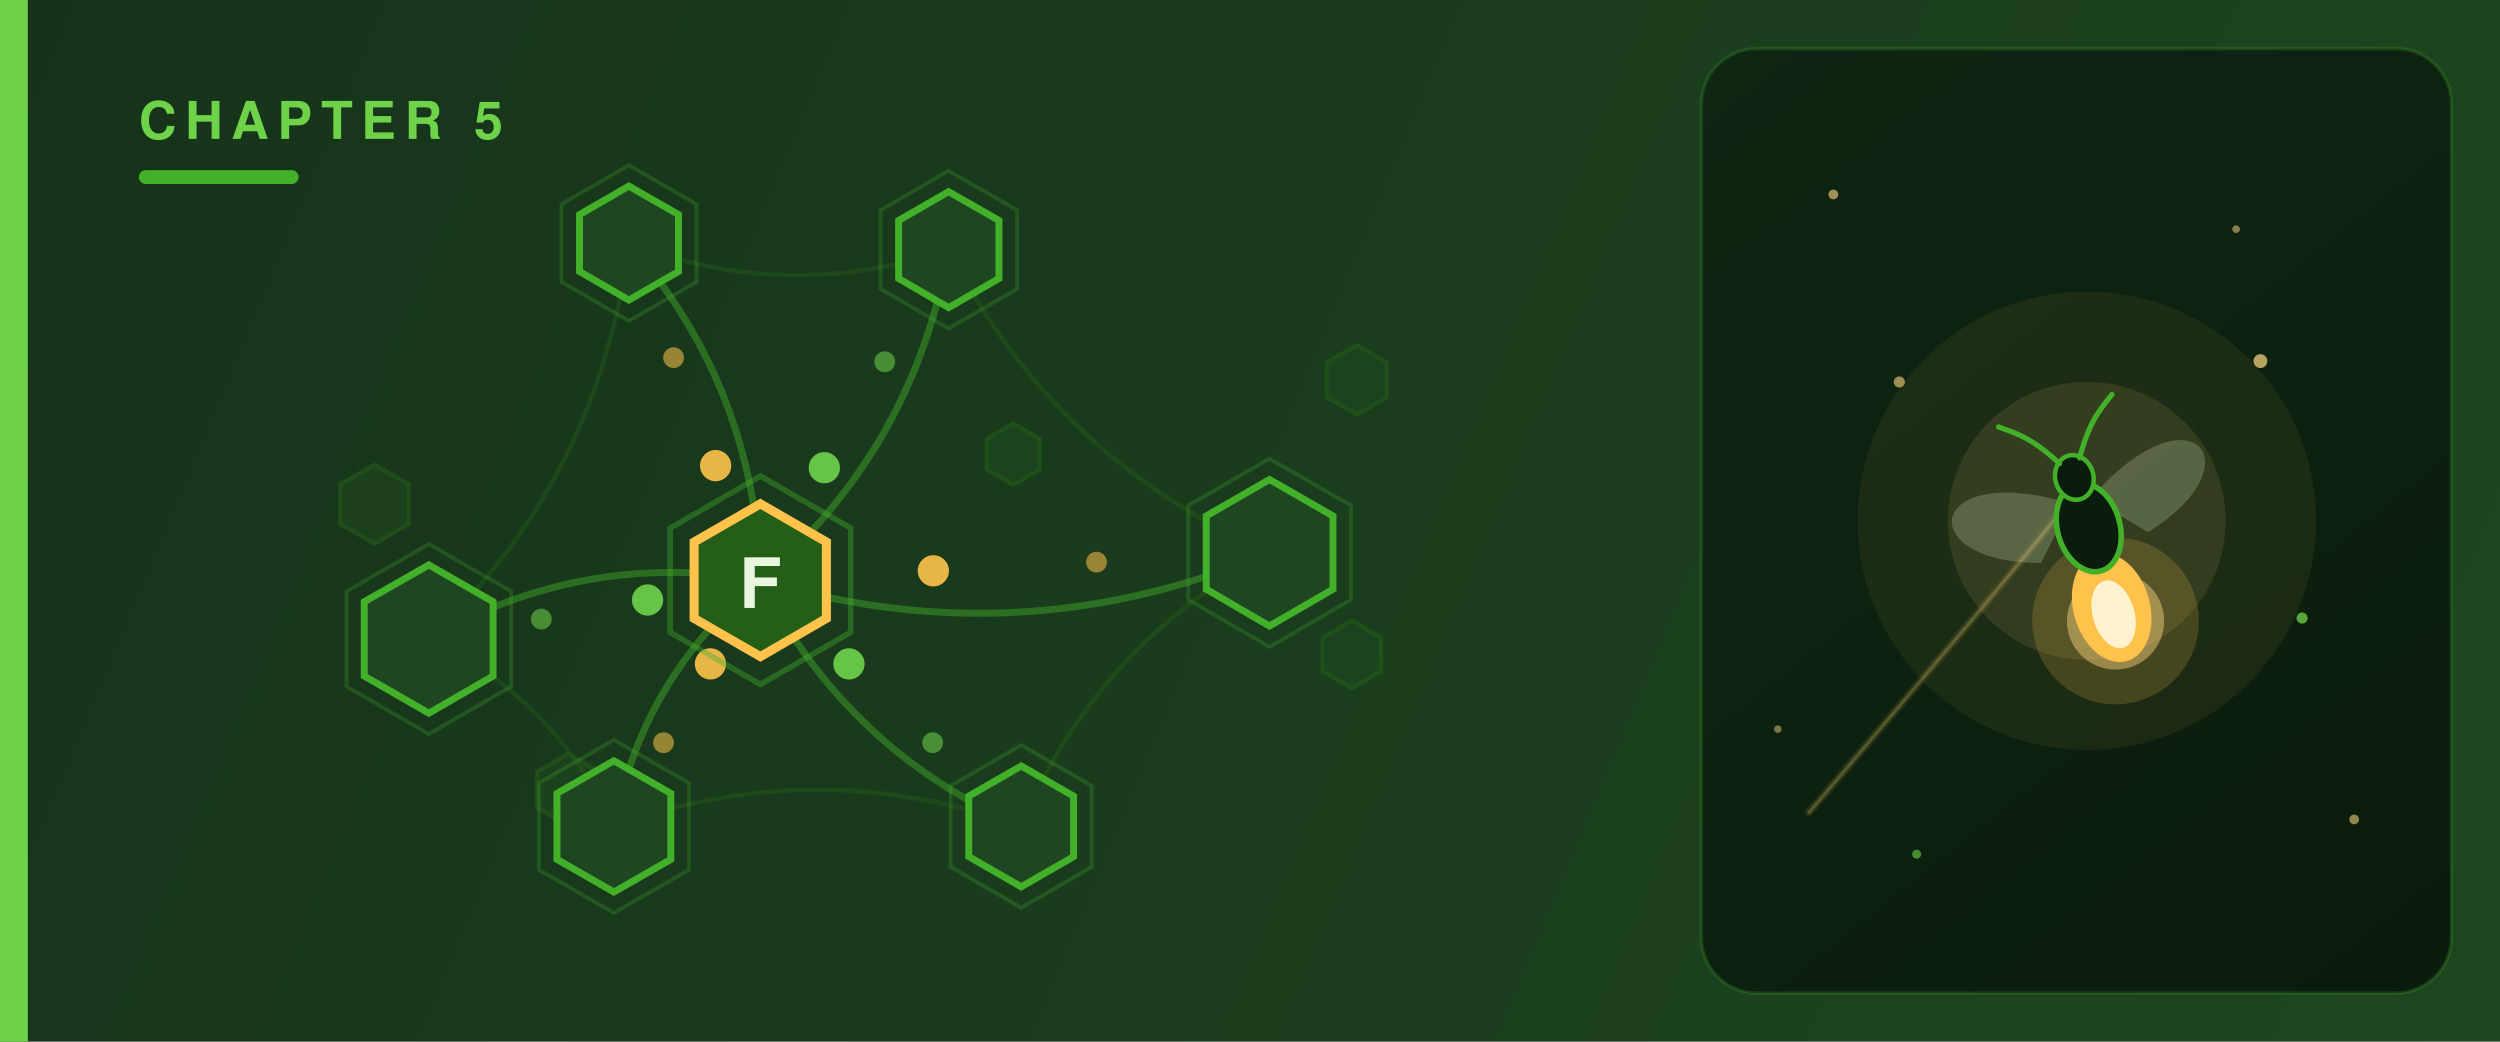
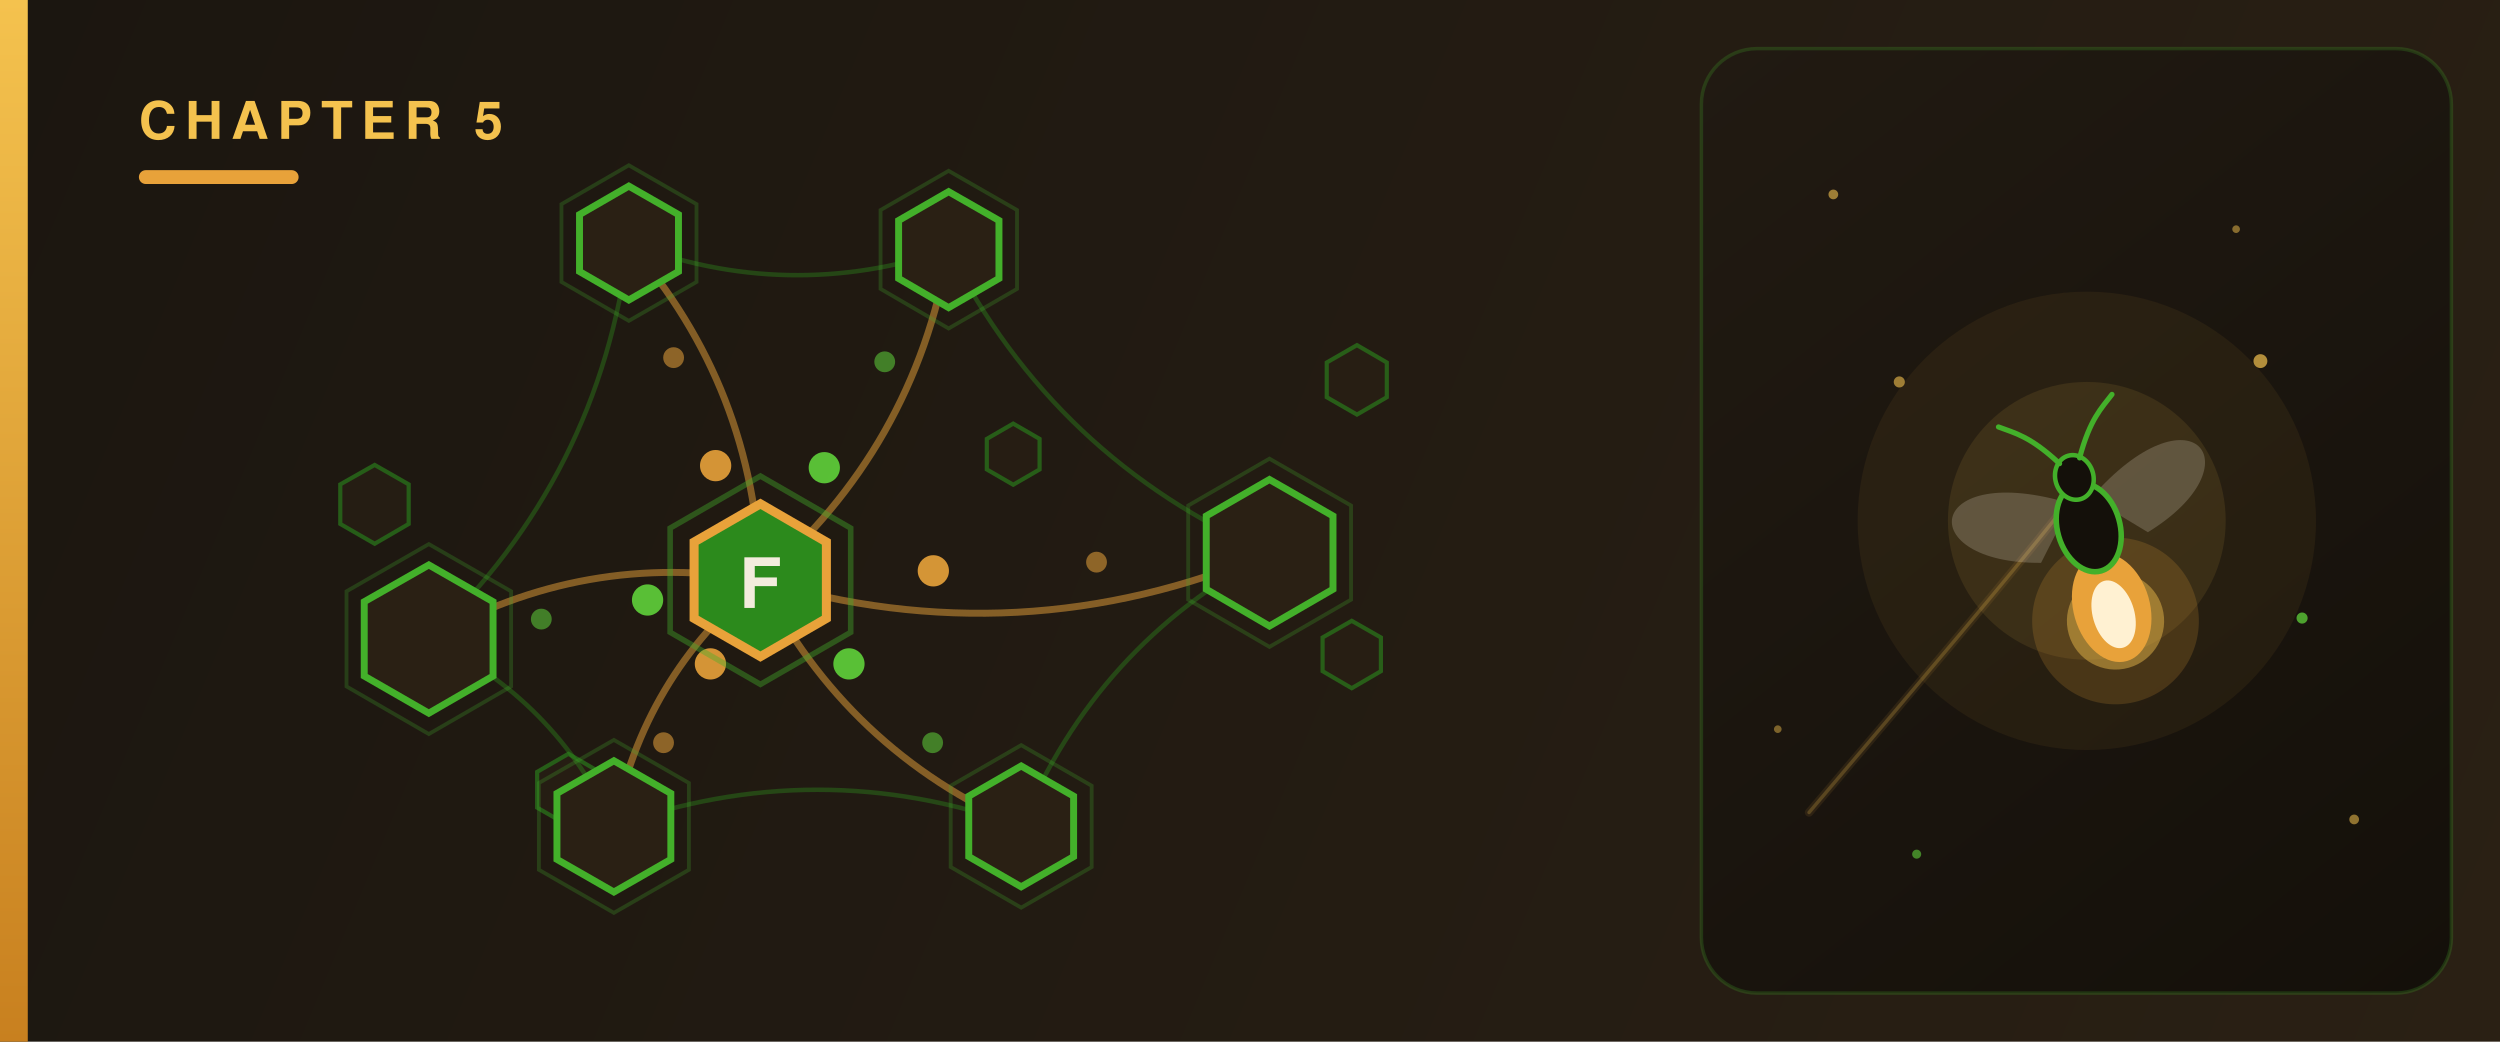
<svg xmlns="http://www.w3.org/2000/svg" viewBox="0 0 720 300" role="img" aria-label="Firefly for Java by Example — opener for chapter 5" font-family="Avenir Next,Avenir,Helvetica Neue,Helvetica,Arial,sans-serif">
  <defs>
    <linearGradient id="fld" x1="0" y1="0" x2="720" y2="300" gradientUnits="userSpaceOnUse">
-       <stop offset="0" stop-color="#16331a" />
-       <stop offset="1" stop-color="#1e4620" />
+       <stop offset="0" stop-color="#1B1610" />
+       <stop offset="1" stop-color="#2A2014" />
    </linearGradient>
    <linearGradient id="pnl" x1="490" y1="14" x2="706" y2="286" gradientUnits="userSpaceOnUse">
-       <stop offset="0" stop-color="#0f2613" />
-       <stop offset="1" stop-color="#0a1c0d" />
+       <stop offset="0" stop-color="#211A12" />
+       <stop offset="1" stop-color="#14100A" />
    </linearGradient>
-     <linearGradient id="grh" x1="0" y1="0" x2="720" y2="0" gradientUnits="userSpaceOnUse">
-       <stop offset="0" stop-color="#6fd34a" />
-       <stop offset="1" stop-color="#43b02a" />
+     <linearGradient id="grh" x1="0" y1="0" x2="0" y2="300" gradientUnits="userSpaceOnUse">
+       <stop offset="0" stop-color="#f4c24e" />
+       <stop offset="1" stop-color="#c8801f" />
    </linearGradient>
  </defs>
  <rect width="720" height="300" fill="url(#fld)" />
  <rect x="0" y="0" width="8" height="300" fill="url(#grh)" />
  <rect x="490" y="14" width="216" height="272" rx="16" fill="url(#pnl)" />
  <rect x="490" y="14" width="216" height="272" rx="16" fill="none" stroke="#43b02a" stroke-width="1" opacity="0.22" />
-   <g fill="#ffd980">
+   <g fill="#f4c24e">
    <circle cx="528" cy="56" r="1.4" opacity="0.6" />
    <circle cx="678" cy="236" r="1.4" opacity="0.55" />
    <circle cx="644" cy="66" r="1.1" opacity="0.5" />
    <circle cx="512" cy="210" r="1.1" opacity="0.45" />
  </g>
-   <circle cx="552" cy="246" r="1.3" fill="#6fd34a" opacity="0.6" />
-   <text x="40" y="40" fill="#6fd34a" font-size="15" font-weight="800" letter-spacing="2.5">CHAPTER 5</text>
-   <rect x="40" y="49" width="46" height="4" rx="2" fill="#43b02a" />
-   <polygon points="117.7,150.9 107.9,156.6 98.0,150.9 98.0,139.5 107.9,133.9 117.7,139.5" fill="#1e4620" stroke="#255e17" stroke-width="1.2" opacity="0.6" />
-   <polygon points="299.4,135.2 291.8,139.6 284.2,135.2 284.2,126.4 291.8,122.0 299.4,126.4" fill="#1e4620" stroke="#255e17" stroke-width="1.2" opacity="0.6" />
-   <polygon points="397.7,193.3 389.3,198.2 380.9,193.3 380.9,183.6 389.3,178.8 397.7,183.6" fill="#1e4620" stroke="#255e17" stroke-width="1.2" opacity="0.6" />
-   <polygon points="172.6,232.6 163.7,237.8 154.7,232.6 154.7,222.3 163.7,217.1 172.6,222.3" fill="#1e4620" stroke="#255e17" stroke-width="1.2" opacity="0.6" />
-   <polygon points="399.4,114.4 390.8,119.4 382.1,114.4 382.1,104.4 390.8,99.4 399.4,104.4" fill="#1e4620" stroke="#255e17" stroke-width="1.2" opacity="0.6" />
-   <g fill="none" stroke="#43b02a" stroke-width="2" opacity="0.45">
+   <circle cx="552" cy="246" r="1.3" fill="#5fd13a" opacity="0.6" />
+   <text x="40" y="40" fill="#f4c24e" font-size="15" font-weight="800" letter-spacing="2.5">CHAPTER 5</text>
+   <rect x="40" y="49" width="46" height="4" rx="2" fill="#e8a23a" />
+   <polygon points="117.7,150.9 107.9,156.6 98.0,150.9 98.0,139.5 107.9,133.9 117.7,139.5" fill="#2A2014" stroke="#2c8a1c" stroke-width="1.2" opacity="0.6" />
+   <polygon points="299.4,135.2 291.8,139.6 284.2,135.2 284.2,126.4 291.8,122.0 299.4,126.4" fill="#2A2014" stroke="#2c8a1c" stroke-width="1.2" opacity="0.6" />
+   <polygon points="397.7,193.3 389.3,198.2 380.9,193.3 380.9,183.6 389.3,178.8 397.7,183.6" fill="#2A2014" stroke="#2c8a1c" stroke-width="1.2" opacity="0.6" />
+   <polygon points="172.6,232.6 163.7,237.8 154.7,232.6 154.7,222.3 163.7,217.1 172.6,222.3" fill="#2A2014" stroke="#2c8a1c" stroke-width="1.2" opacity="0.6" />
+   <polygon points="399.4,114.4 390.8,119.4 382.1,114.4 382.1,104.4 390.8,99.4 399.4,104.4" fill="#2A2014" stroke="#2c8a1c" stroke-width="1.2" opacity="0.6" />
+   <g fill="none" stroke="#e8a23a" stroke-width="2" opacity="0.50">
    <path d="M219.0,167.1 Q293.7,189.5 365.6,159.2" />
    <path d="M219.0,167.1 Q243.8,216.1 294.1,238.0" />
    <path d="M219.0,167.1 Q185.1,194.9 176.8,238.0" />
    <path d="M219.0,167.1 Q168.2,158.3 123.5,184.0" />
    <path d="M219.0,167.1 Q217.5,111.7 181.1,70.0" />
    <path d="M219.0,167.1 Q263.3,129.2 273.2,71.9" />
  </g>
-   <g fill="none" stroke="#255e17" stroke-width="1.3" opacity="0.4">
+   <g fill="none" stroke="#2c8a1c" stroke-width="1.3" opacity="0.4">
    <path d="M365.6,159.2 Q315.7,185.7 294.1,238.0" />
    <path d="M294.1,238.0 Q235.4,216.9 176.8,238.0" />
    <path d="M176.8,238.0 Q159.8,201.4 123.5,184.0" />
    <path d="M123.5,184.0 Q172.8,137.4 181.1,70.0" />
    <path d="M181.1,70.0 Q226.8,87.5 273.2,71.9" />
    <path d="M273.2,71.9 Q303.7,132.2 365.6,159.2" />
  </g>
-   <circle cx="268.8" cy="164.4" r="4.5" fill="#ffc24b" opacity="0.9" />
-   <circle cx="315.8" cy="161.9" r="3.0" fill="#ffc24b" opacity="0.55" />
-   <circle cx="244.5" cy="191.2" r="4.5" fill="#6fd34a" opacity="0.9" />
-   <circle cx="268.6" cy="213.9" r="3.0" fill="#6fd34a" opacity="0.55" />
-   <circle cx="204.6" cy="191.2" r="4.5" fill="#ffc24b" opacity="0.9" />
-   <circle cx="191.1" cy="213.9" r="3.0" fill="#ffc24b" opacity="0.55" />
-   <circle cx="186.5" cy="172.8" r="4.5" fill="#6fd34a" opacity="0.9" />
-   <circle cx="155.9" cy="178.3" r="3.0" fill="#6fd34a" opacity="0.55" />
-   <circle cx="206.1" cy="134.1" r="4.5" fill="#ffc24b" opacity="0.9" />
-   <circle cx="194.0" cy="103.0" r="3.0" fill="#ffc24b" opacity="0.55" />
-   <circle cx="237.4" cy="134.7" r="4.5" fill="#6fd34a" opacity="0.9" />
-   <circle cx="254.8" cy="104.2" r="3.0" fill="#6fd34a" opacity="0.55" />
+   <circle cx="268.8" cy="164.4" r="4.5" fill="#e8a23a" opacity="0.9" />
+   <circle cx="315.8" cy="161.9" r="3.0" fill="#e8a23a" opacity="0.55" />
+   <circle cx="244.5" cy="191.2" r="4.5" fill="#5fd13a" opacity="0.9" />
+   <circle cx="268.6" cy="213.9" r="3.0" fill="#5fd13a" opacity="0.55" />
+   <circle cx="204.6" cy="191.2" r="4.5" fill="#e8a23a" opacity="0.9" />
+   <circle cx="191.1" cy="213.9" r="3.0" fill="#e8a23a" opacity="0.55" />
+   <circle cx="186.5" cy="172.8" r="4.5" fill="#5fd13a" opacity="0.9" />
+   <circle cx="155.9" cy="178.3" r="3.0" fill="#5fd13a" opacity="0.55" />
+   <circle cx="206.1" cy="134.1" r="4.5" fill="#e8a23a" opacity="0.9" />
+   <circle cx="194.0" cy="103.0" r="3.0" fill="#e8a23a" opacity="0.55" />
+   <circle cx="237.4" cy="134.7" r="4.5" fill="#5fd13a" opacity="0.9" />
+   <circle cx="254.8" cy="104.2" r="3.0" fill="#5fd13a" opacity="0.55" />
  <polygon points="389.1,172.7 365.6,186.3 342.2,172.7 342.2,145.6 365.6,132.1 389.1,145.6" fill="none" stroke="#43b02a" stroke-width="1.1" opacity="0.25" />
-   <polygon points="383.9,169.7 365.6,180.3 347.4,169.7 347.4,148.6 365.6,138.1 383.9,148.6" fill="#1e4620" stroke="#43b02a" stroke-width="2.0" />
+   <polygon points="383.9,169.7 365.6,180.3 347.4,169.7 347.4,148.6 365.6,138.1 383.9,148.6" fill="#2A2014" stroke="#43b02a" stroke-width="2.0" />
  <polygon points="314.4,249.7 294.1,261.4 273.8,249.7 273.8,226.3 294.1,214.6 314.4,226.3" fill="none" stroke="#43b02a" stroke-width="1.1" opacity="0.25" />
-   <polygon points="309.2,246.7 294.1,255.4 279.0,246.7 279.0,229.3 294.1,220.6 309.2,229.3" fill="#1e4620" stroke="#43b02a" stroke-width="2.0" />
+   <polygon points="309.2,246.7 294.1,255.4 279.0,246.7 279.0,229.3 294.1,220.6 309.2,229.3" fill="#2A2014" stroke="#43b02a" stroke-width="2.0" />
  <polygon points="198.4,250.5 176.8,262.9 155.2,250.5 155.2,225.5 176.8,213.1 198.4,225.5" fill="none" stroke="#43b02a" stroke-width="1.1" opacity="0.25" />
-   <polygon points="193.2,247.5 176.8,256.9 160.4,247.5 160.4,228.5 176.8,219.1 193.2,228.5" fill="#1e4620" stroke="#43b02a" stroke-width="2.0" />
+   <polygon points="193.2,247.5 176.8,256.9 160.4,247.5 160.4,228.5 176.8,219.1 193.2,228.5" fill="#2A2014" stroke="#43b02a" stroke-width="2.0" />
  <polygon points="147.2,197.7 123.5,211.4 99.8,197.7 99.8,170.3 123.5,156.7 147.2,170.3" fill="none" stroke="#43b02a" stroke-width="1.1" opacity="0.25" />
-   <polygon points="142.0,194.7 123.5,205.4 104.9,194.7 104.9,173.3 123.5,162.7 142.0,173.3" fill="#1e4620" stroke="#43b02a" stroke-width="2.0" />
+   <polygon points="142.0,194.7 123.5,205.4 104.9,194.7 104.9,173.3 123.5,162.7 142.0,173.3" fill="#2A2014" stroke="#43b02a" stroke-width="2.0" />
  <polygon points="200.6,81.2 181.1,92.4 161.7,81.2 161.7,58.8 181.1,47.6 200.6,58.8" fill="none" stroke="#43b02a" stroke-width="1.1" opacity="0.25" />
-   <polygon points="195.4,78.2 181.1,86.4 166.9,78.2 166.9,61.8 181.1,53.6 195.4,61.8" fill="#1e4620" stroke="#43b02a" stroke-width="2.0" />
+   <polygon points="195.4,78.2 181.1,86.4 166.9,78.2 166.9,61.8 181.1,53.6 195.4,61.8" fill="#2A2014" stroke="#43b02a" stroke-width="2.0" />
  <polygon points="292.9,83.2 273.2,94.6 253.6,83.2 253.6,60.5 273.2,49.2 292.9,60.5" fill="none" stroke="#43b02a" stroke-width="1.1" opacity="0.25" />
-   <polygon points="287.7,80.2 273.2,88.6 258.8,80.2 258.8,63.5 273.2,55.2 287.7,63.5" fill="#1e4620" stroke="#43b02a" stroke-width="2.0" />
+   <polygon points="287.7,80.2 273.2,88.6 258.8,80.2 258.8,63.5 273.2,55.2 287.7,63.5" fill="#2A2014" stroke="#43b02a" stroke-width="2.0" />
  <polygon points="245.0,182.1 219.0,197.1 193.0,182.1 193.0,152.1 219.0,137.1 245.0,152.1" fill="none" stroke="#43b02a" stroke-width="1.6" opacity="0.4" />
-   <polygon points="238.0,178.1 219.0,189.1 199.9,178.1 199.9,156.1 219.0,145.1 238.0,156.1" fill="#255e17" stroke="#ffc24b" stroke-width="2.6" />
-   <text x="219.0" y="168.1" text-anchor="middle" dominant-baseline="middle" fill="#eaf6df" font-size="20" font-weight="800" letter-spacing="-1">F</text>
+   <polygon points="238.0,178.1 219.0,189.1 199.9,178.1 199.9,156.1 219.0,145.1 238.0,156.1" fill="#2c8a1c" stroke="#e8a23a" stroke-width="2.6" />
+   <text x="219.0" y="168.1" text-anchor="middle" dominant-baseline="middle" fill="#f3ecdd" font-size="20" font-weight="800" letter-spacing="-1">F</text>
  <g transform="translate(601,150)">
-     <circle r="66" fill="#ffc24b" opacity="0.07" />
-     <circle r="40" fill="#ffd980" opacity="0.10" />
-     <path d="M-80,84 C-46,44 -24,18 -8,-2" fill="none" stroke="#ffc24b" stroke-width="2.4" opacity="0.10" stroke-linecap="round" />
-     <path d="M-80,84 C-46,44 -24,18 -8,-2" fill="none" stroke="#ffd980" stroke-width="1" opacity="0.22" stroke-linecap="round" />
+     <circle r="66" fill="#e8a23a" opacity="0.07" />
+     <circle r="40" fill="#f4c24e" opacity="0.10" />
+     <path d="M-80,84 C-46,44 -24,18 -8,-2" fill="none" stroke="#e8a23a" stroke-width="2.4" opacity="0.10" stroke-linecap="round" />
+     <path d="M-80,84 C-46,44 -24,18 -8,-2" fill="none" stroke="#f4c24e" stroke-width="1" opacity="0.22" stroke-linecap="round" />
    <g transform="rotate(-16)">
-       <circle cx="0" cy="30" r="24" fill="#ffc24b" opacity="0.18" />
-       <circle cx="0" cy="30" r="14" fill="#ffd980" opacity="0.45" />
-       <path d="M-3,-6 C-40,-30 -52,-2 -16,8 Z" fill="#ddf0c4" opacity="0.22" />
-       <path d="M3,-6 C40,-30 52,-2 16,8 Z" fill="#ddf0c4" opacity="0.22" />
-       <ellipse cx="0" cy="26" rx="11" ry="16" fill="#ffc24b" />
-       <ellipse cx="0" cy="28" rx="6" ry="10" fill="#fff2cf" />
-       <ellipse cx="0" cy="2" rx="9" ry="13" fill="#0a1c0d" stroke="#43b02a" stroke-width="1.6" />
-       <ellipse cx="0" cy="-13" rx="5.5" ry="6.5" fill="#0a1c0d" stroke="#43b02a" stroke-width="1.3" />
+       <circle cx="0" cy="30" r="24" fill="#e8a23a" opacity="0.18" />
+       <circle cx="0" cy="30" r="14" fill="#f4c24e" opacity="0.45" />
+       <path d="M-3,-6 C-40,-30 -52,-2 -16,8 Z" fill="#f3ecdd" opacity="0.20" />
+       <path d="M3,-6 C40,-30 52,-2 16,8 Z" fill="#f3ecdd" opacity="0.20" />
+       <ellipse cx="0" cy="26" rx="11" ry="16" fill="#e8a23a" />
+       <ellipse cx="0" cy="28" rx="6" ry="10" fill="#fff1d2" />
+       <ellipse cx="0" cy="2" rx="9" ry="13" fill="#14100A" stroke="#43b02a" stroke-width="1.6" />
+       <ellipse cx="0" cy="-13" rx="5.5" ry="6.5" fill="#14100A" stroke="#43b02a" stroke-width="1.3" />
      <path d="M-3,-18 C-9,-28 -13,-30 -17,-33" fill="none" stroke="#43b02a" stroke-width="1.5" stroke-linecap="round" />
      <path d="M3,-18 C9,-28 13,-30 17,-33" fill="none" stroke="#43b02a" stroke-width="1.5" stroke-linecap="round" />
    </g>
-     <circle cx="50" cy="-46" r="2" fill="#ffd980" opacity="0.7" />
-     <circle cx="62" cy="28" r="1.6" fill="#6fd34a" opacity="0.75" />
-     <circle cx="-54" cy="-40" r="1.6" fill="#ffd980" opacity="0.6" />
+     <circle cx="50" cy="-46" r="2" fill="#f4c24e" opacity="0.7" />
+     <circle cx="62" cy="28" r="1.6" fill="#5fd13a" opacity="0.75" />
+     <circle cx="-54" cy="-40" r="1.6" fill="#f4c24e" opacity="0.6" />
  </g>
</svg>
